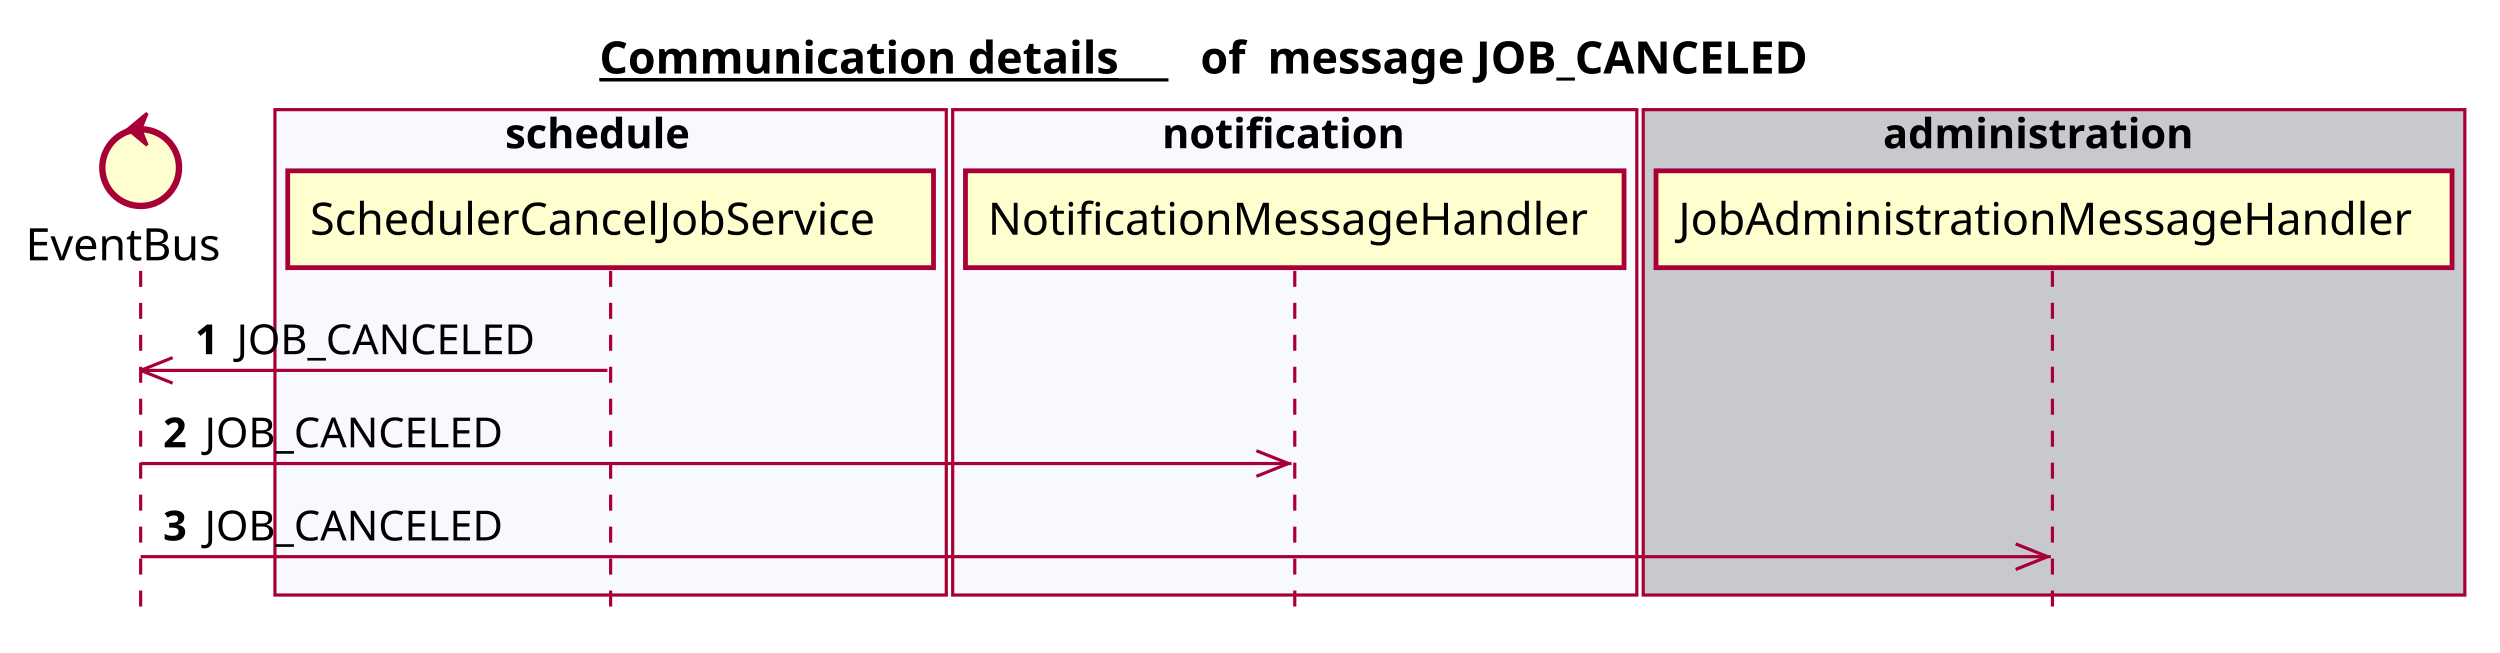
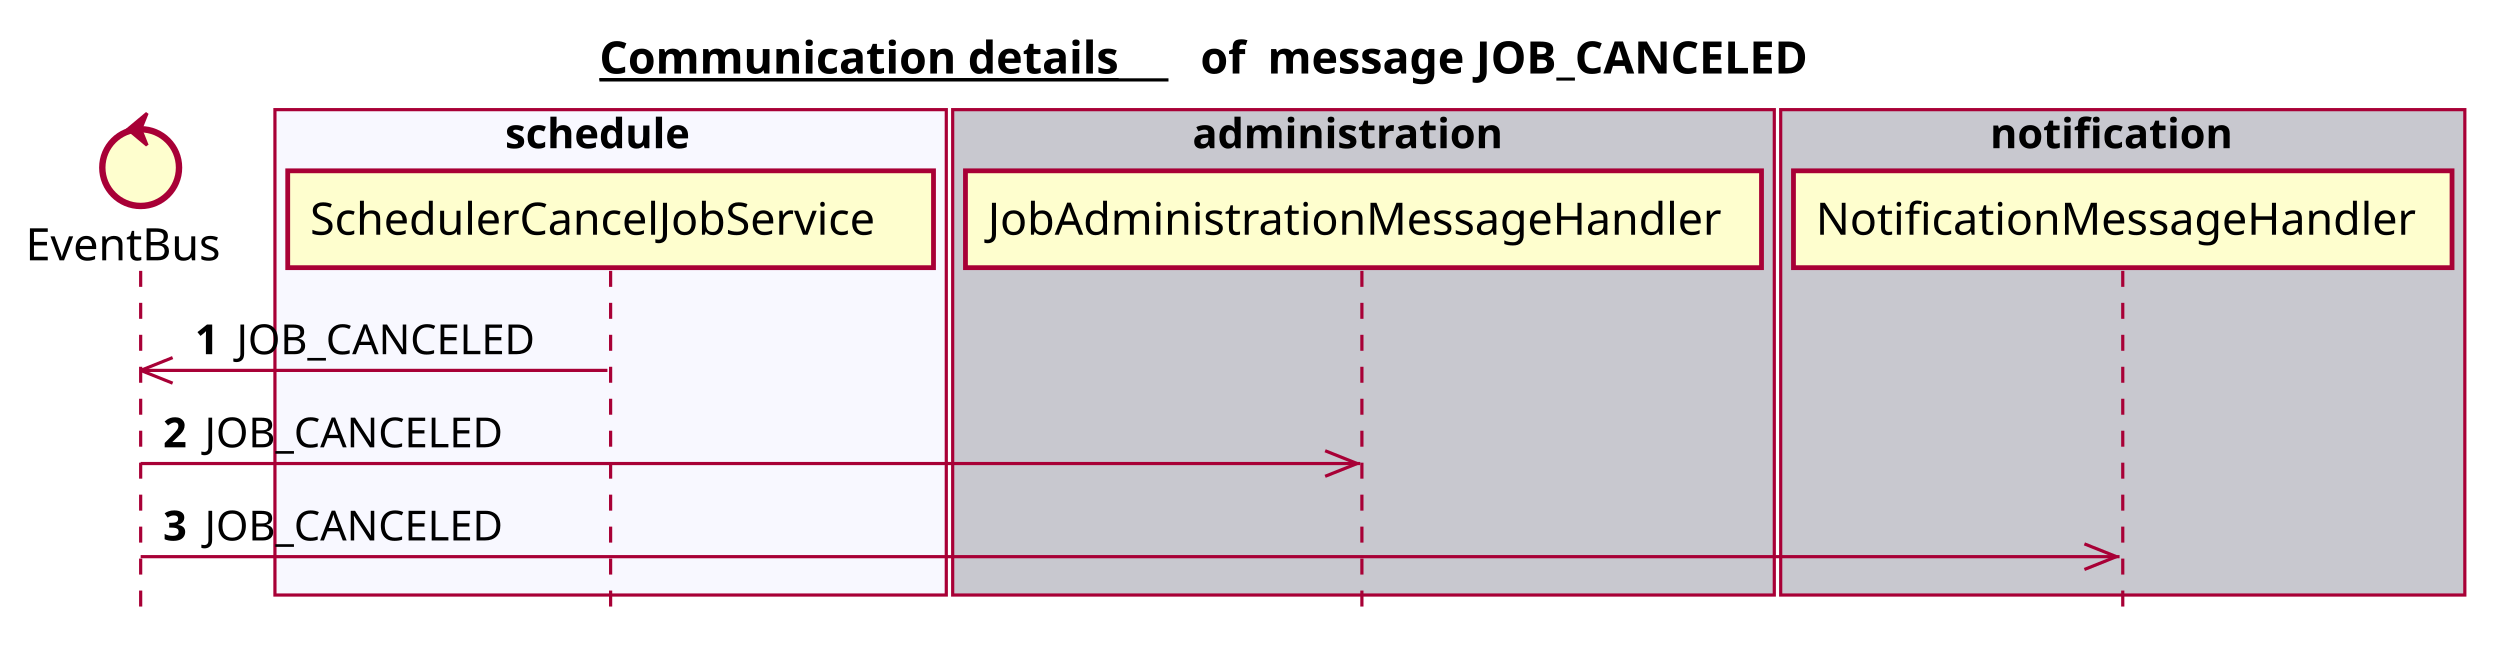
<svg xmlns="http://www.w3.org/2000/svg" contentScriptType="application/ecmascript" contentStyleType="text/css" height="204px" preserveAspectRatio="none" style="width:782px;height:204px;" version="1.1" viewBox="0 0 782 204" width="782px" zoomAndPan="magnify">
  <defs />
  <g>
    <text fill="#000000" font-family="sans-serif" font-size="14" font-weight="bold" lengthAdjust="spacingAndGlyphs" text-decoration="underline" textLength="178" x="187.5" y="22.995">Communication details</text>
    <line style="stroke: #000000; stroke-width: 1.0;" x1="187.5" x2="365.5" y1="24.995" y2="24.995" />
    <text fill="#000000" font-family="sans-serif" font-size="14" font-weight="bold" lengthAdjust="spacingAndGlyphs" textLength="16" x="375.5" y="22.995">of</text>
    <text fill="#000000" font-family="sans-serif" font-size="14" font-weight="bold" lengthAdjust="spacingAndGlyphs" textLength="191" x="396.5" y="22.995">message JOB_CANCELED</text>
    <rect fill="#F8F8FF" height="151.828" style="stroke: #A80036; stroke-width: 1.0;" width="210" x="86" y="34.297" />
    <text fill="#000000" font-family="sans-serif" font-size="13" font-weight="bold" lengthAdjust="spacingAndGlyphs" textLength="66" x="158" y="46.364">schedule</text>
-     <rect fill="#F8F8FF" height="151.828" style="stroke: #A80036; stroke-width: 1.0;" width="214" x="298" y="34.297" />
-     <text fill="#000000" font-family="sans-serif" font-size="13" font-weight="bold" lengthAdjust="spacingAndGlyphs" textLength="83" x="363.5" y="46.364">notification</text>
-     <rect fill="#C8C8CF" height="151.828" style="stroke: #A80036; stroke-width: 1.0;" width="257" x="514" y="34.297" />
-     <text fill="#000000" font-family="sans-serif" font-size="13" font-weight="bold" lengthAdjust="spacingAndGlyphs" textLength="107" x="589" y="46.364">administration</text>
+     <rect fill="#C8C8CF" height="151.828" style="stroke: #A80036; stroke-width: 1.0;" width="257" x="298" y="34.297" />
+     <text fill="#000000" font-family="sans-serif" font-size="13" font-weight="bold" lengthAdjust="spacingAndGlyphs" textLength="107" x="373" y="46.364">administration</text>
+     <rect fill="#C8C8CF" height="151.828" style="stroke: #A80036; stroke-width: 1.0;" width="214" x="557" y="34.297" />
+     <text fill="#000000" font-family="sans-serif" font-size="13" font-weight="bold" lengthAdjust="spacingAndGlyphs" textLength="83" x="622.5" y="46.364">notification</text>
    <line style="stroke: #A80036; stroke-width: 1.0; stroke-dasharray: 5.0,5.0;" x1="44" x2="44" y1="84.727" y2="192.125" />
    <line style="stroke: #A80036; stroke-width: 1.0; stroke-dasharray: 5.0,5.0;" x1="191" x2="191" y1="84.727" y2="192.125" />
-     <line style="stroke: #A80036; stroke-width: 1.0; stroke-dasharray: 5.0,5.0;" x1="405" x2="405" y1="84.727" y2="192.125" />
-     <line style="stroke: #A80036; stroke-width: 1.0; stroke-dasharray: 5.0,5.0;" x1="642" x2="642" y1="84.727" y2="192.125" />
+     <line style="stroke: #A80036; stroke-width: 1.0; stroke-dasharray: 5.0,5.0;" x1="426" x2="426" y1="84.727" y2="192.125" />
+     <line style="stroke: #A80036; stroke-width: 1.0; stroke-dasharray: 5.0,5.0;" x1="664" x2="664" y1="84.727" y2="192.125" />
    <text fill="#000000" font-family="sans-serif" font-size="14" lengthAdjust="spacingAndGlyphs" textLength="66" x="8" y="81.425">EventBus</text>
    <ellipse cx="44" cy="52.43" fill="#FEFECE" rx="12" ry="12" style="stroke: #A80036; stroke-width: 2.0;" />
    <polygon fill="#A80036" points="40,40.43,46,35.43,44,40.43,46,45.43,40,40.43" style="stroke: #A80036; stroke-width: 1.0;" />
    <rect fill="#FEFECE" height="30.297" style="stroke: #A80036; stroke-width: 1.5;" width="202" x="90" y="53.43" />
    <text fill="#000000" font-family="sans-serif" font-size="14" lengthAdjust="spacingAndGlyphs" textLength="188" x="97" y="73.425">SchedulerCancelJobService</text>
-     <rect fill="#FEFECE" height="30.297" style="stroke: #A80036; stroke-width: 1.5;" width="206" x="302" y="53.43" />
-     <text fill="#000000" font-family="sans-serif" font-size="14" lengthAdjust="spacingAndGlyphs" textLength="192" x="309" y="73.425">NotificationMessageHandler</text>
-     <rect fill="#FEFECE" height="30.297" style="stroke: #A80036; stroke-width: 1.5;" width="249" x="518" y="53.43" />
-     <text fill="#000000" font-family="sans-serif" font-size="14" lengthAdjust="spacingAndGlyphs" textLength="235" x="525" y="73.425">JobAdministrationMessageHandler</text>
+     <rect fill="#FEFECE" height="30.297" style="stroke: #A80036; stroke-width: 1.5;" width="249" x="302" y="53.43" />
+     <text fill="#000000" font-family="sans-serif" font-size="14" lengthAdjust="spacingAndGlyphs" textLength="235" x="309" y="73.425">JobAdministrationMessageHandler</text>
+     <rect fill="#FEFECE" height="30.297" style="stroke: #A80036; stroke-width: 1.5;" width="206" x="561" y="53.43" />
+     <text fill="#000000" font-family="sans-serif" font-size="14" lengthAdjust="spacingAndGlyphs" textLength="192" x="568" y="73.425">NotificationMessageHandler</text>
    <line style="stroke: #A80036; stroke-width: 1.0;" x1="44" x2="54" y1="115.859" y2="111.859" />
    <line style="stroke: #A80036; stroke-width: 1.0;" x1="44" x2="54" y1="115.859" y2="119.859" />
    <line style="stroke: #A80036; stroke-width: 1.0;" x1="44" x2="190" y1="115.859" y2="115.859" />
    <text fill="#000000" font-family="sans-serif" font-size="13" font-weight="bold" lengthAdjust="spacingAndGlyphs" textLength="9" x="61" y="110.793">1</text>
    <text fill="#000000" font-family="sans-serif" font-size="13" lengthAdjust="spacingAndGlyphs" textLength="99" x="74" y="110.793">JOB_CANCELED</text>
-     <line style="stroke: #A80036; stroke-width: 1.0;" x1="403" x2="393" y1="144.992" y2="140.992" />
-     <line style="stroke: #A80036; stroke-width: 1.0;" x1="403" x2="393" y1="144.992" y2="148.992" />
-     <line style="stroke: #A80036; stroke-width: 1.0;" x1="44" x2="404" y1="144.992" y2="144.992" />
+     <line style="stroke: #A80036; stroke-width: 1.0;" x1="424.5" x2="414.5" y1="144.992" y2="140.992" />
+     <line style="stroke: #A80036; stroke-width: 1.0;" x1="424.5" x2="414.5" y1="144.992" y2="148.992" />
+     <line style="stroke: #A80036; stroke-width: 1.0;" x1="44" x2="425.5" y1="144.992" y2="144.992" />
    <text fill="#000000" font-family="sans-serif" font-size="13" font-weight="bold" lengthAdjust="spacingAndGlyphs" textLength="9" x="51" y="139.926">2</text>
    <text fill="#000000" font-family="sans-serif" font-size="13" lengthAdjust="spacingAndGlyphs" textLength="99" x="64" y="139.926">JOB_CANCELED</text>
-     <line style="stroke: #A80036; stroke-width: 1.0;" x1="640.5" x2="630.5" y1="174.125" y2="170.125" />
-     <line style="stroke: #A80036; stroke-width: 1.0;" x1="640.5" x2="630.5" y1="174.125" y2="178.125" />
-     <line style="stroke: #A80036; stroke-width: 1.0;" x1="44" x2="641.5" y1="174.125" y2="174.125" />
+     <line style="stroke: #A80036; stroke-width: 1.0;" x1="662" x2="652" y1="174.125" y2="170.125" />
+     <line style="stroke: #A80036; stroke-width: 1.0;" x1="662" x2="652" y1="174.125" y2="178.125" />
+     <line style="stroke: #A80036; stroke-width: 1.0;" x1="44" x2="663" y1="174.125" y2="174.125" />
    <text fill="#000000" font-family="sans-serif" font-size="13" font-weight="bold" lengthAdjust="spacingAndGlyphs" textLength="9" x="51" y="169.059">3</text>
    <text fill="#000000" font-family="sans-serif" font-size="13" lengthAdjust="spacingAndGlyphs" textLength="99" x="64" y="169.059">JOB_CANCELED</text>
  </g>
</svg>
